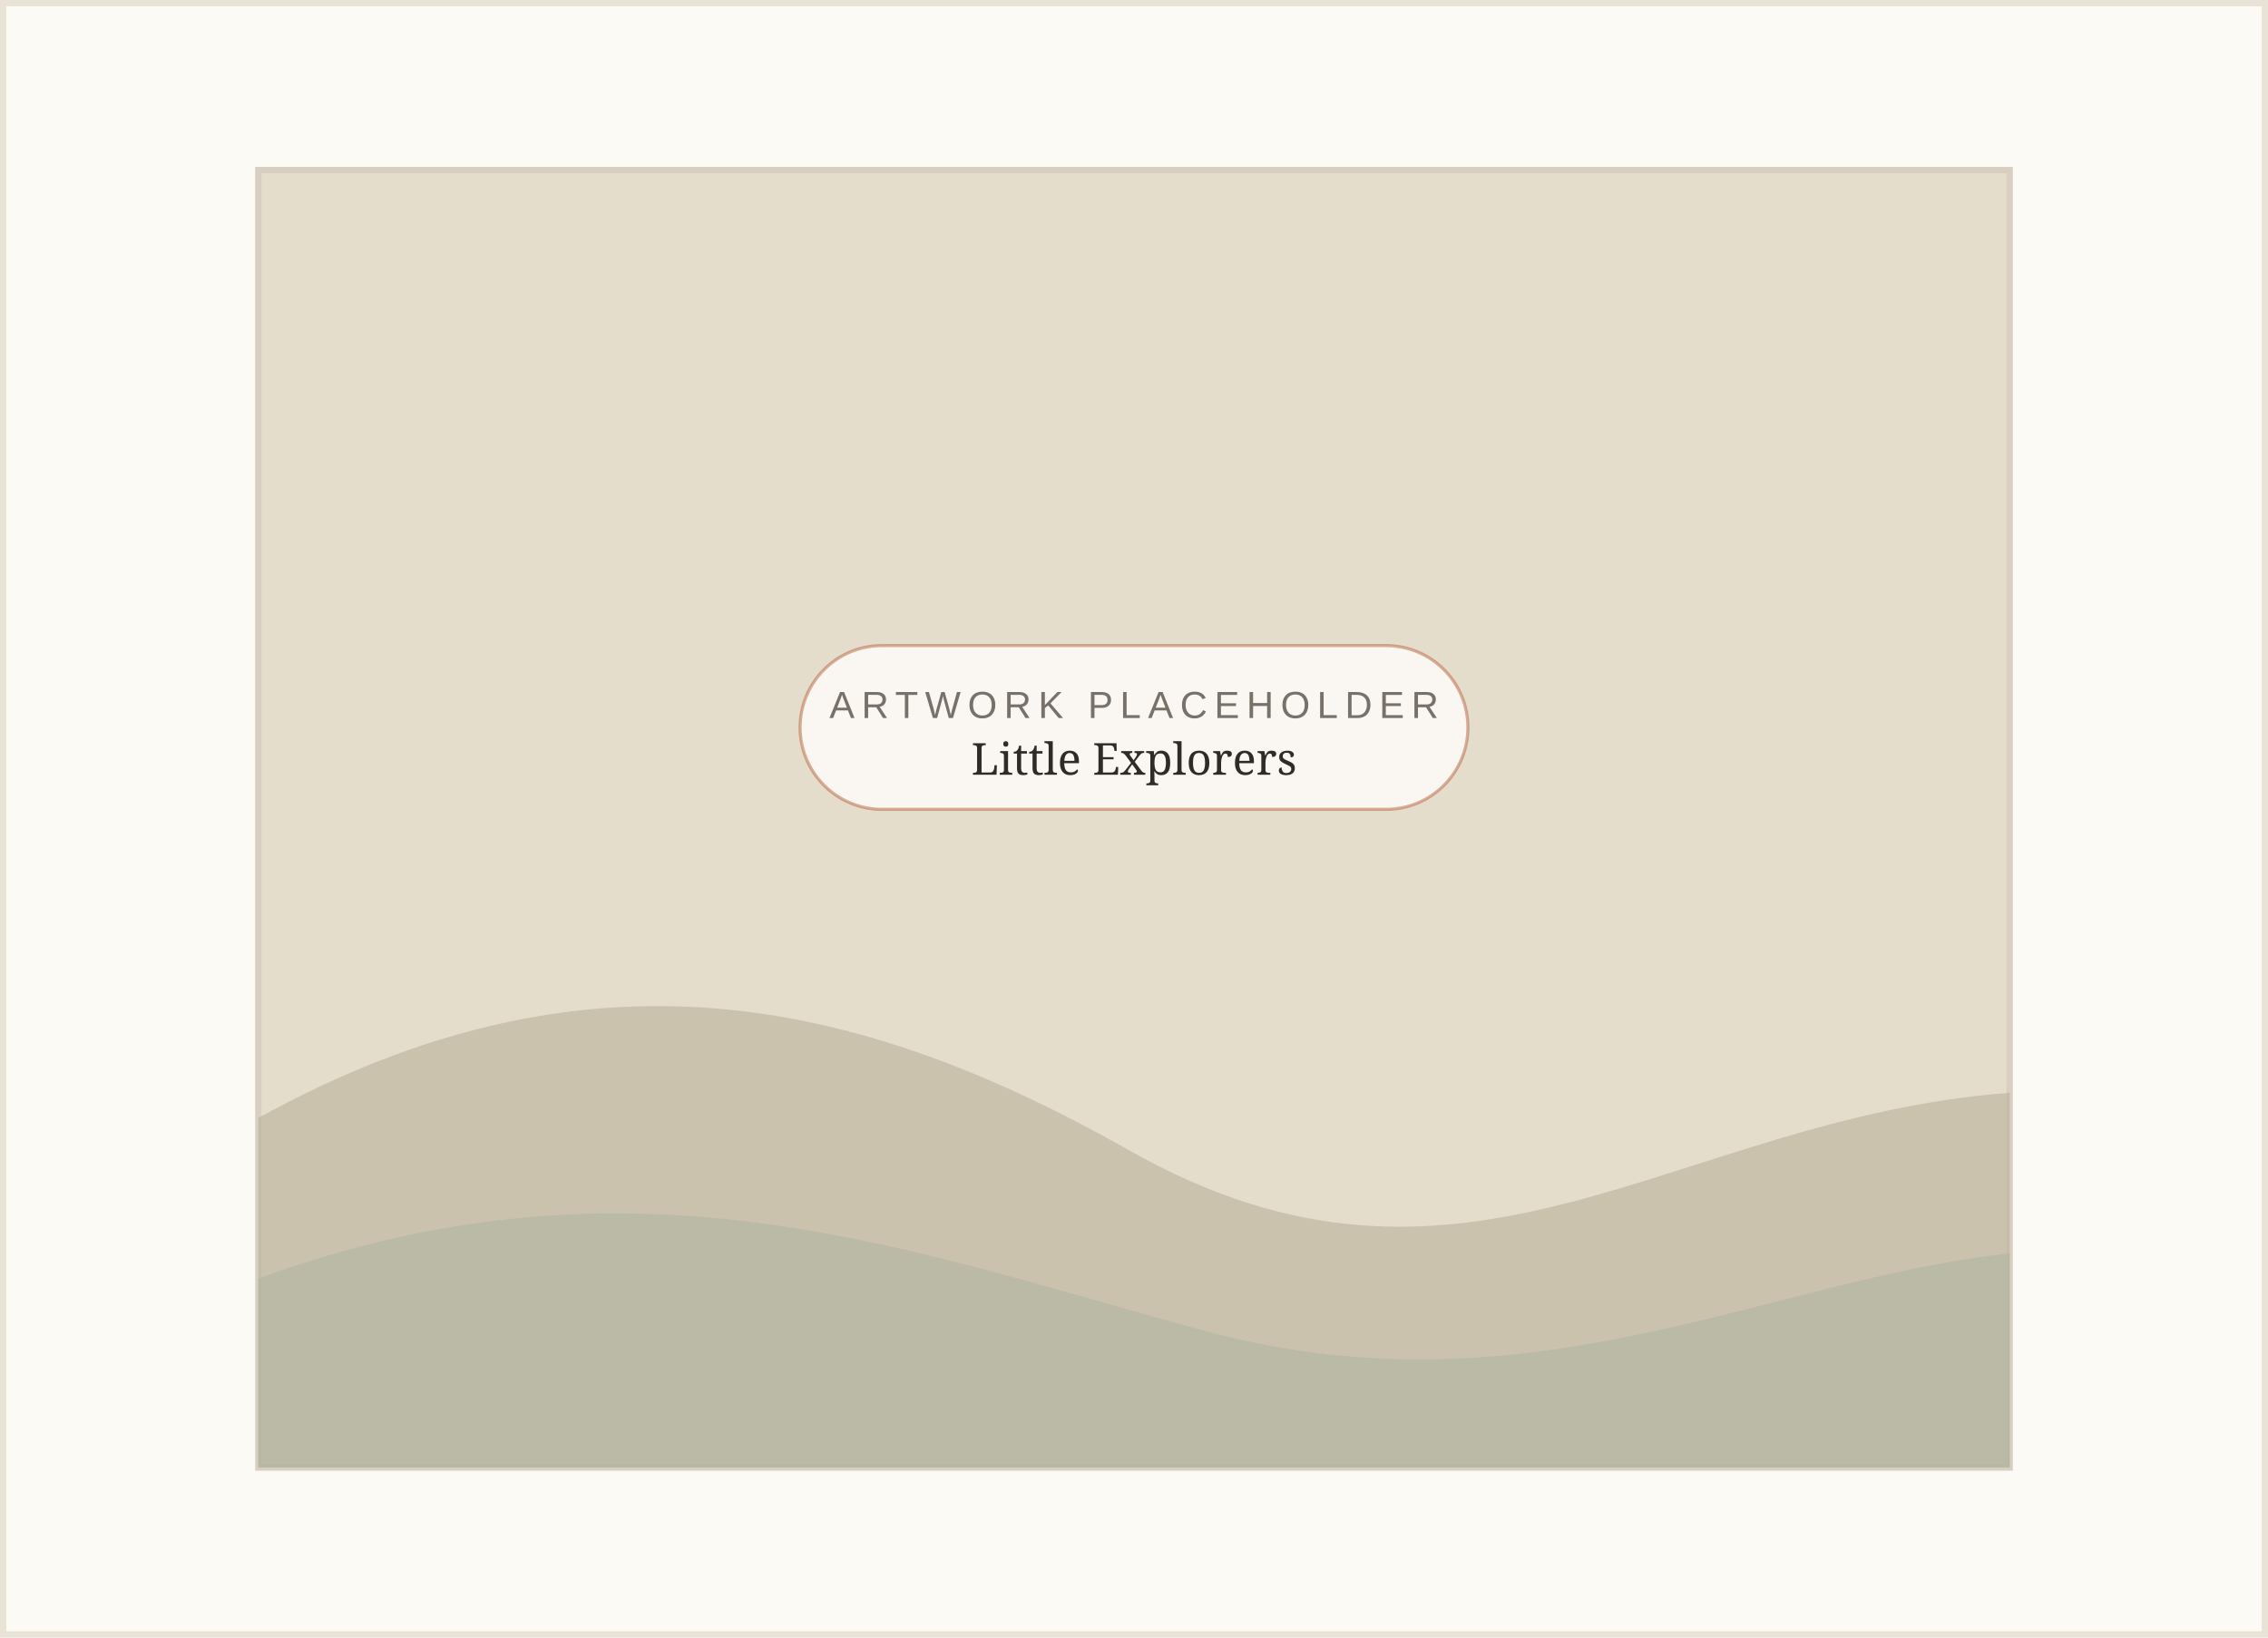
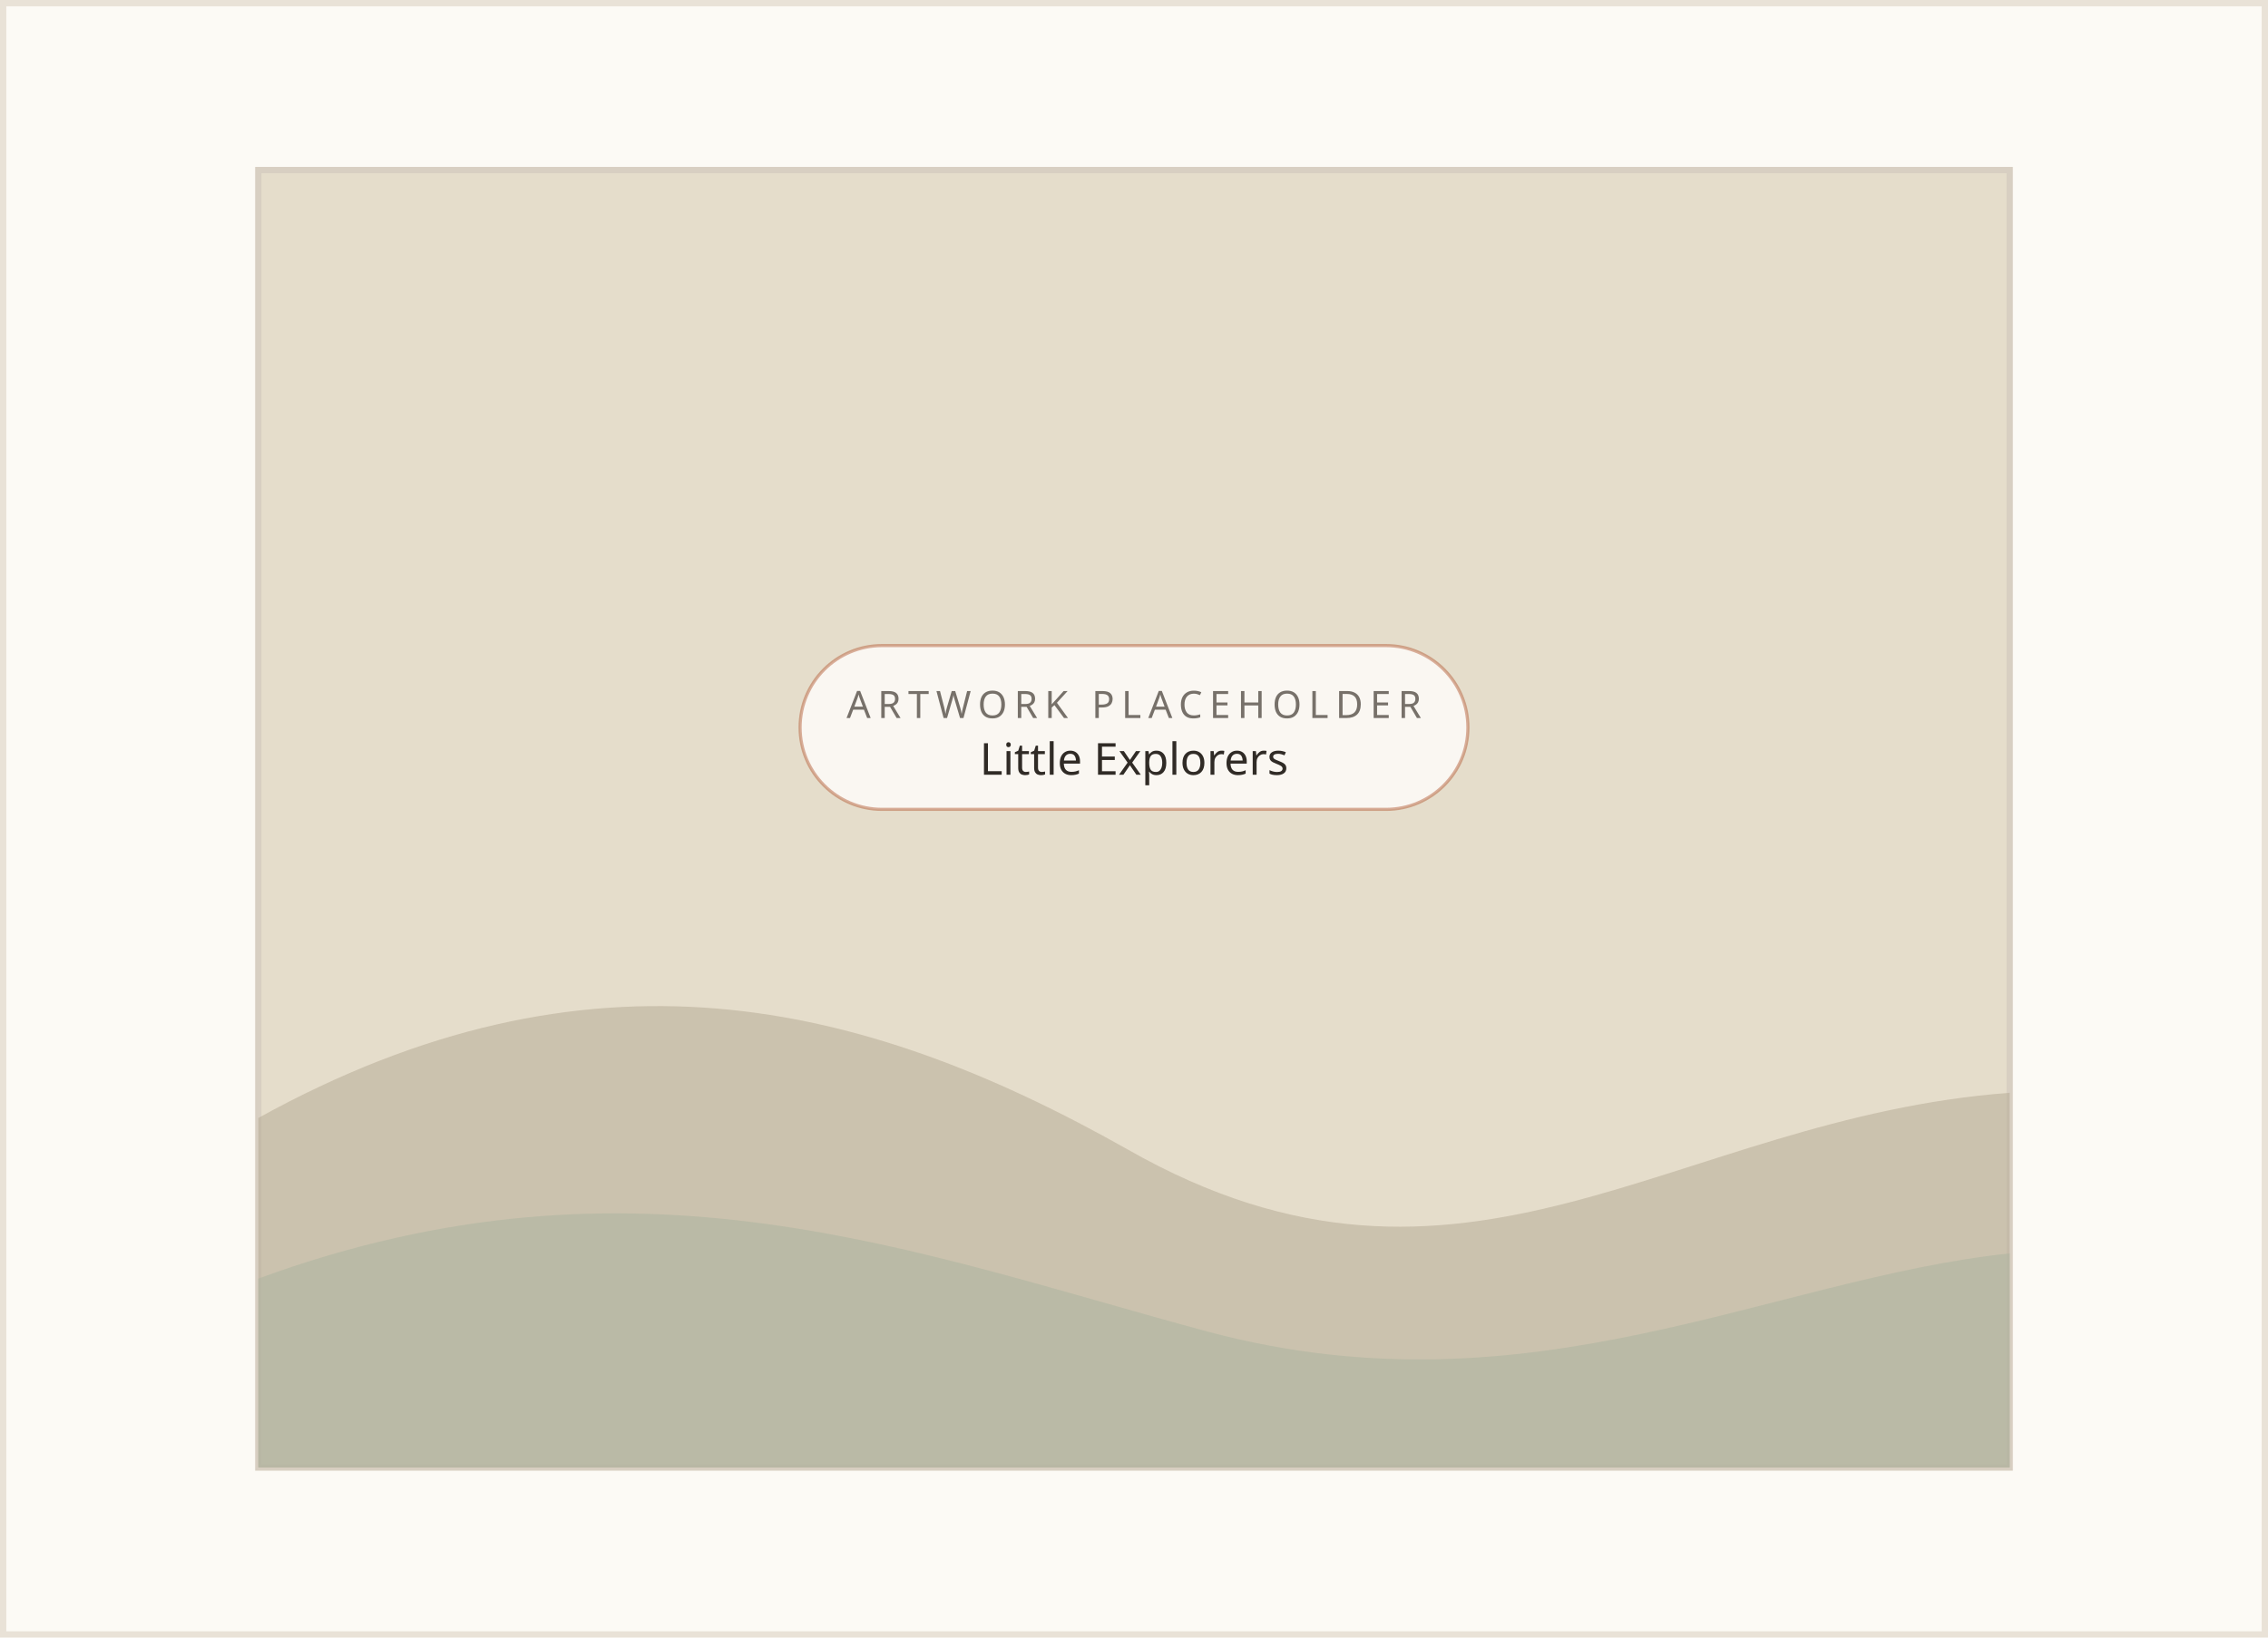
<svg xmlns="http://www.w3.org/2000/svg" viewBox="0 0 720 520" role="img" aria-label="Little Explorers artwork placeholder">
  <rect x="1" y="1" width="718" height="518" fill="#fcfaf5" stroke="#e9e2d7" stroke-width="2" />
  <rect x="82" y="54" width="556" height="412" fill="#e5ddcb" stroke="#d8cfc2" stroke-width="2" />
  <path d="M82 355c105-58 191-38 276 10 107 61 173-10 280-18v119H82Z" fill="#b7ab96" opacity=".55" />
  <path d="M82 406c120-44 209-8 302 17 102 27 178-17 254-25v68H82Z" fill="#aeb5a0" opacity=".58" />
  <rect x="254" y="205" width="212" height="52" rx="26" fill="#fcfaf5" fill-opacity=".92" stroke="#b45d36" stroke-opacity=".48" />
-   <text x="360" y="228" text-anchor="middle" font-family="Arial,sans-serif" font-size="12" letter-spacing="2.2" fill="#77716a">ARTWORK PLACEHOLDER</text>
-   <text x="360" y="246" text-anchor="middle" font-family="Georgia,serif" font-size="14" fill="#302b26">Little Explorers</text>
+   <text x="360" y="228" text-anchor="middle" font-family="Nunito, sans-serif" font-size="12" letter-spacing="2.2" fill="#77716a">ARTWORK PLACEHOLDER</text>
+   <text x="360" y="246" text-anchor="middle" font-family="Nunito, sans-serif" font-size="14" fill="#302b26">Little Explorers</text>
</svg>
